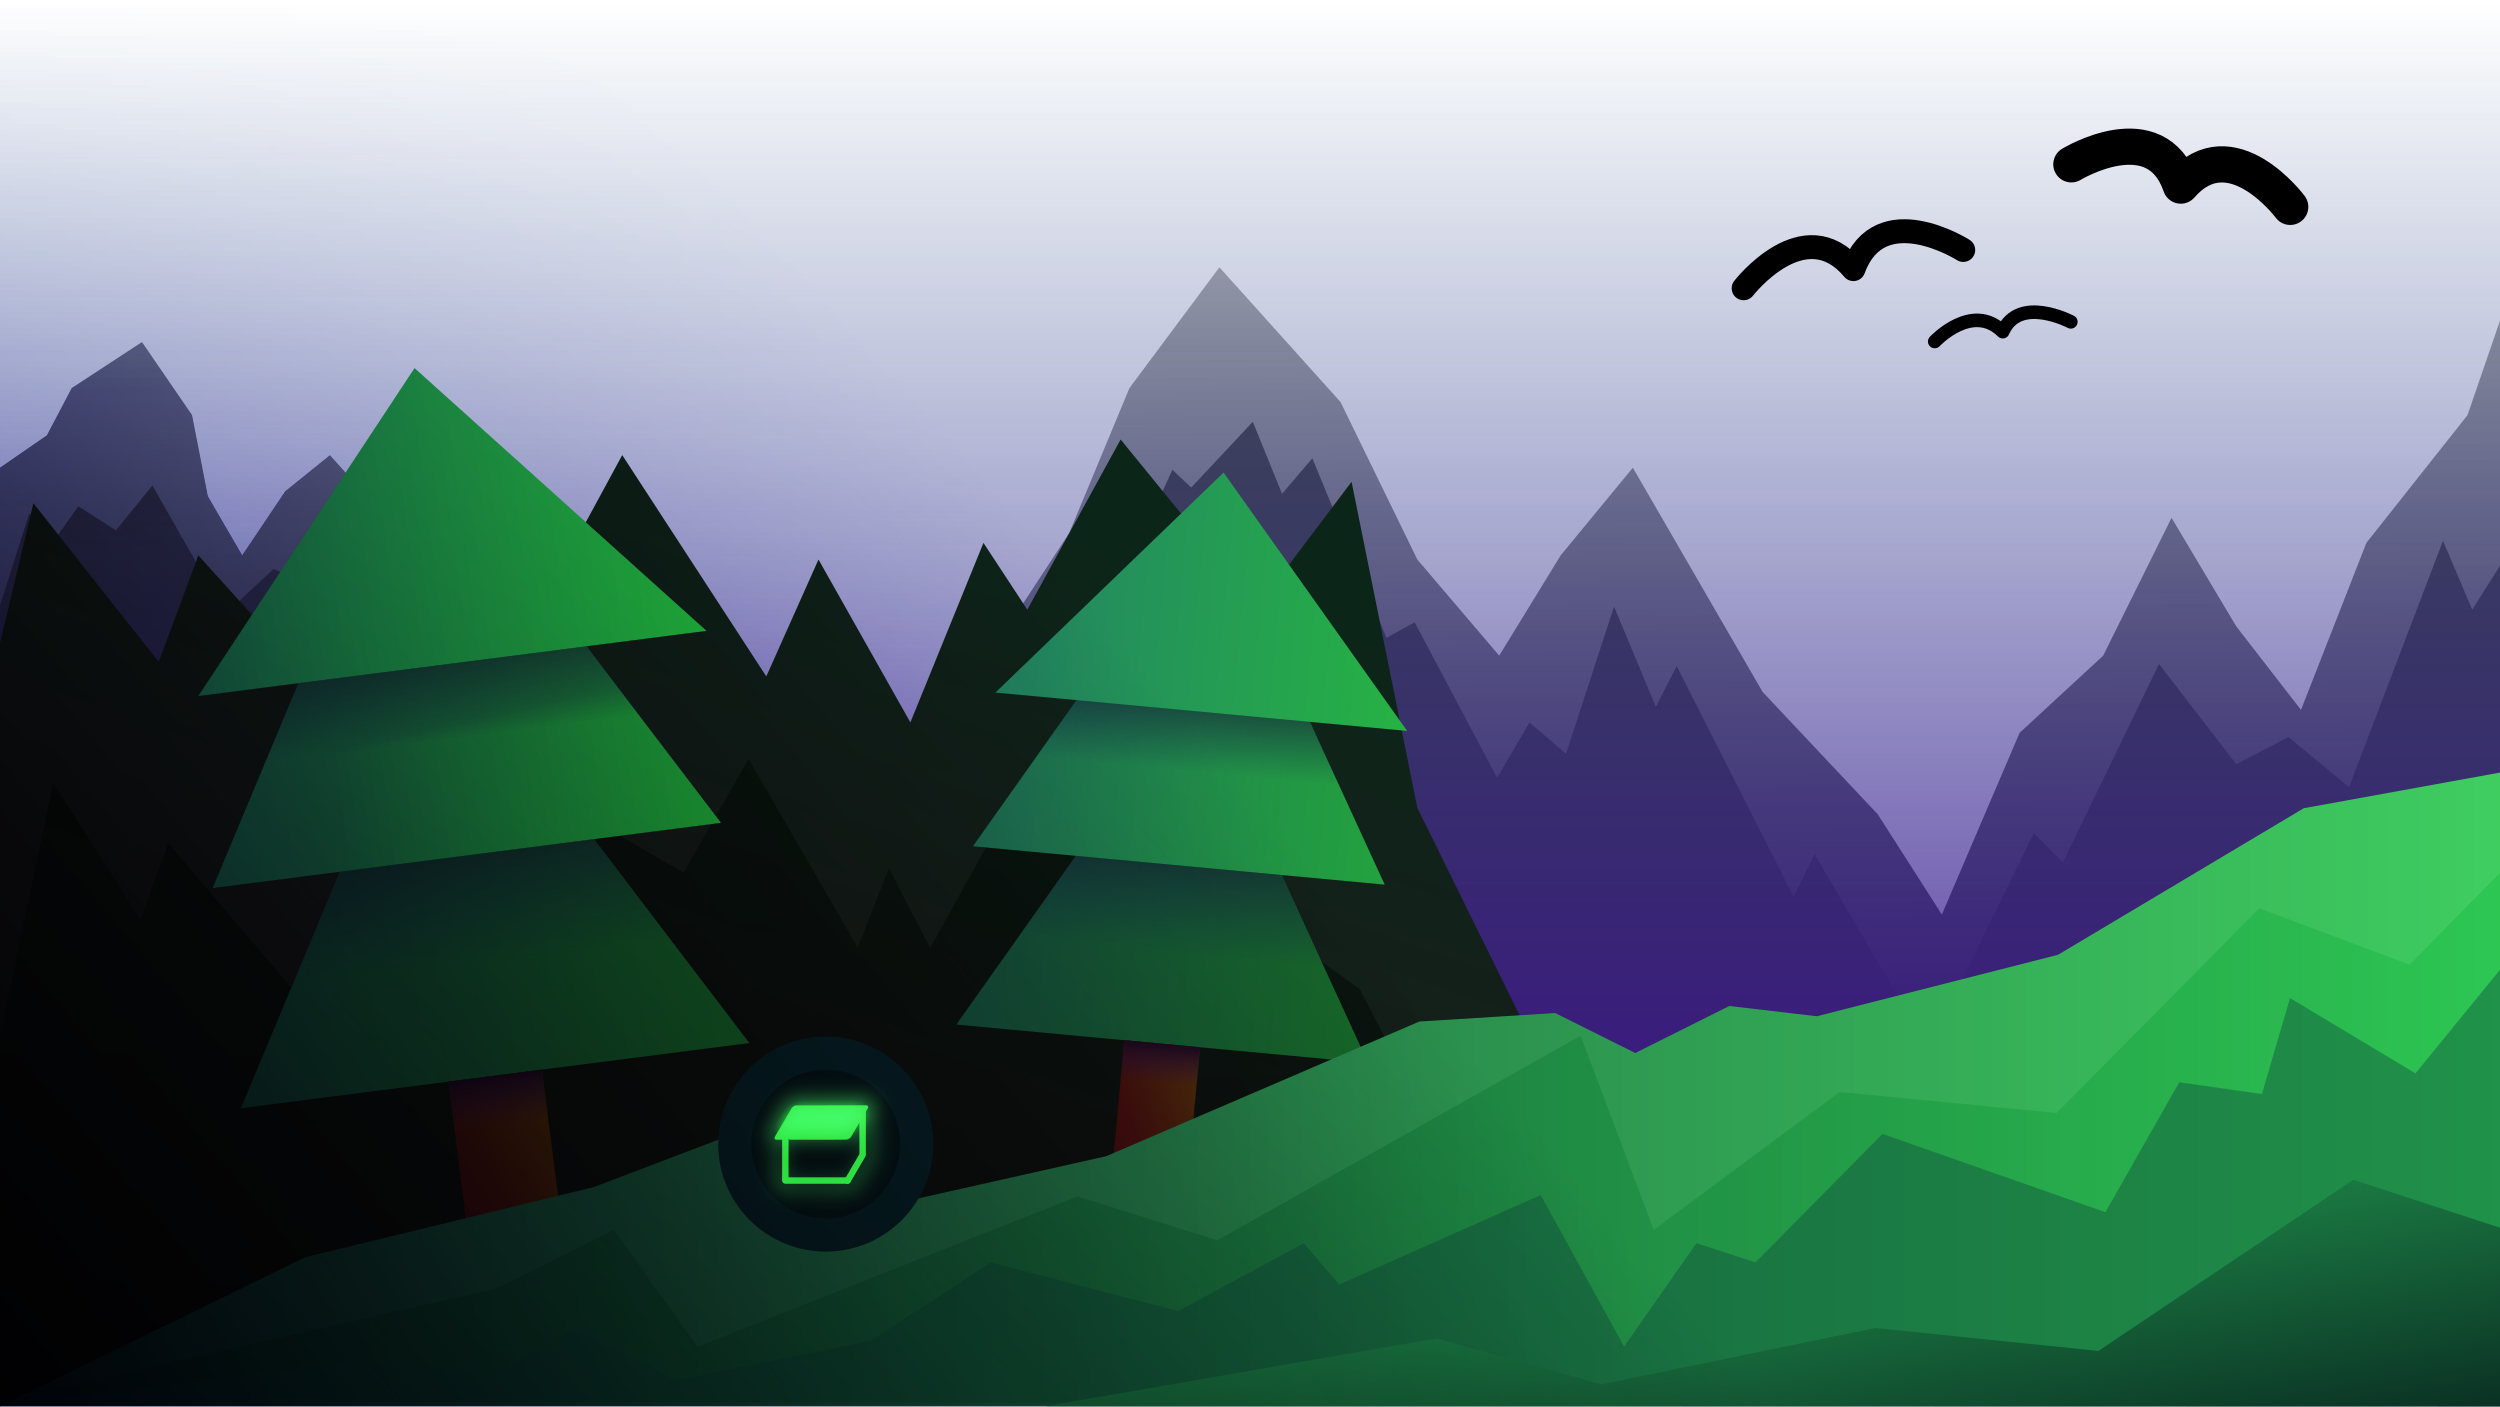
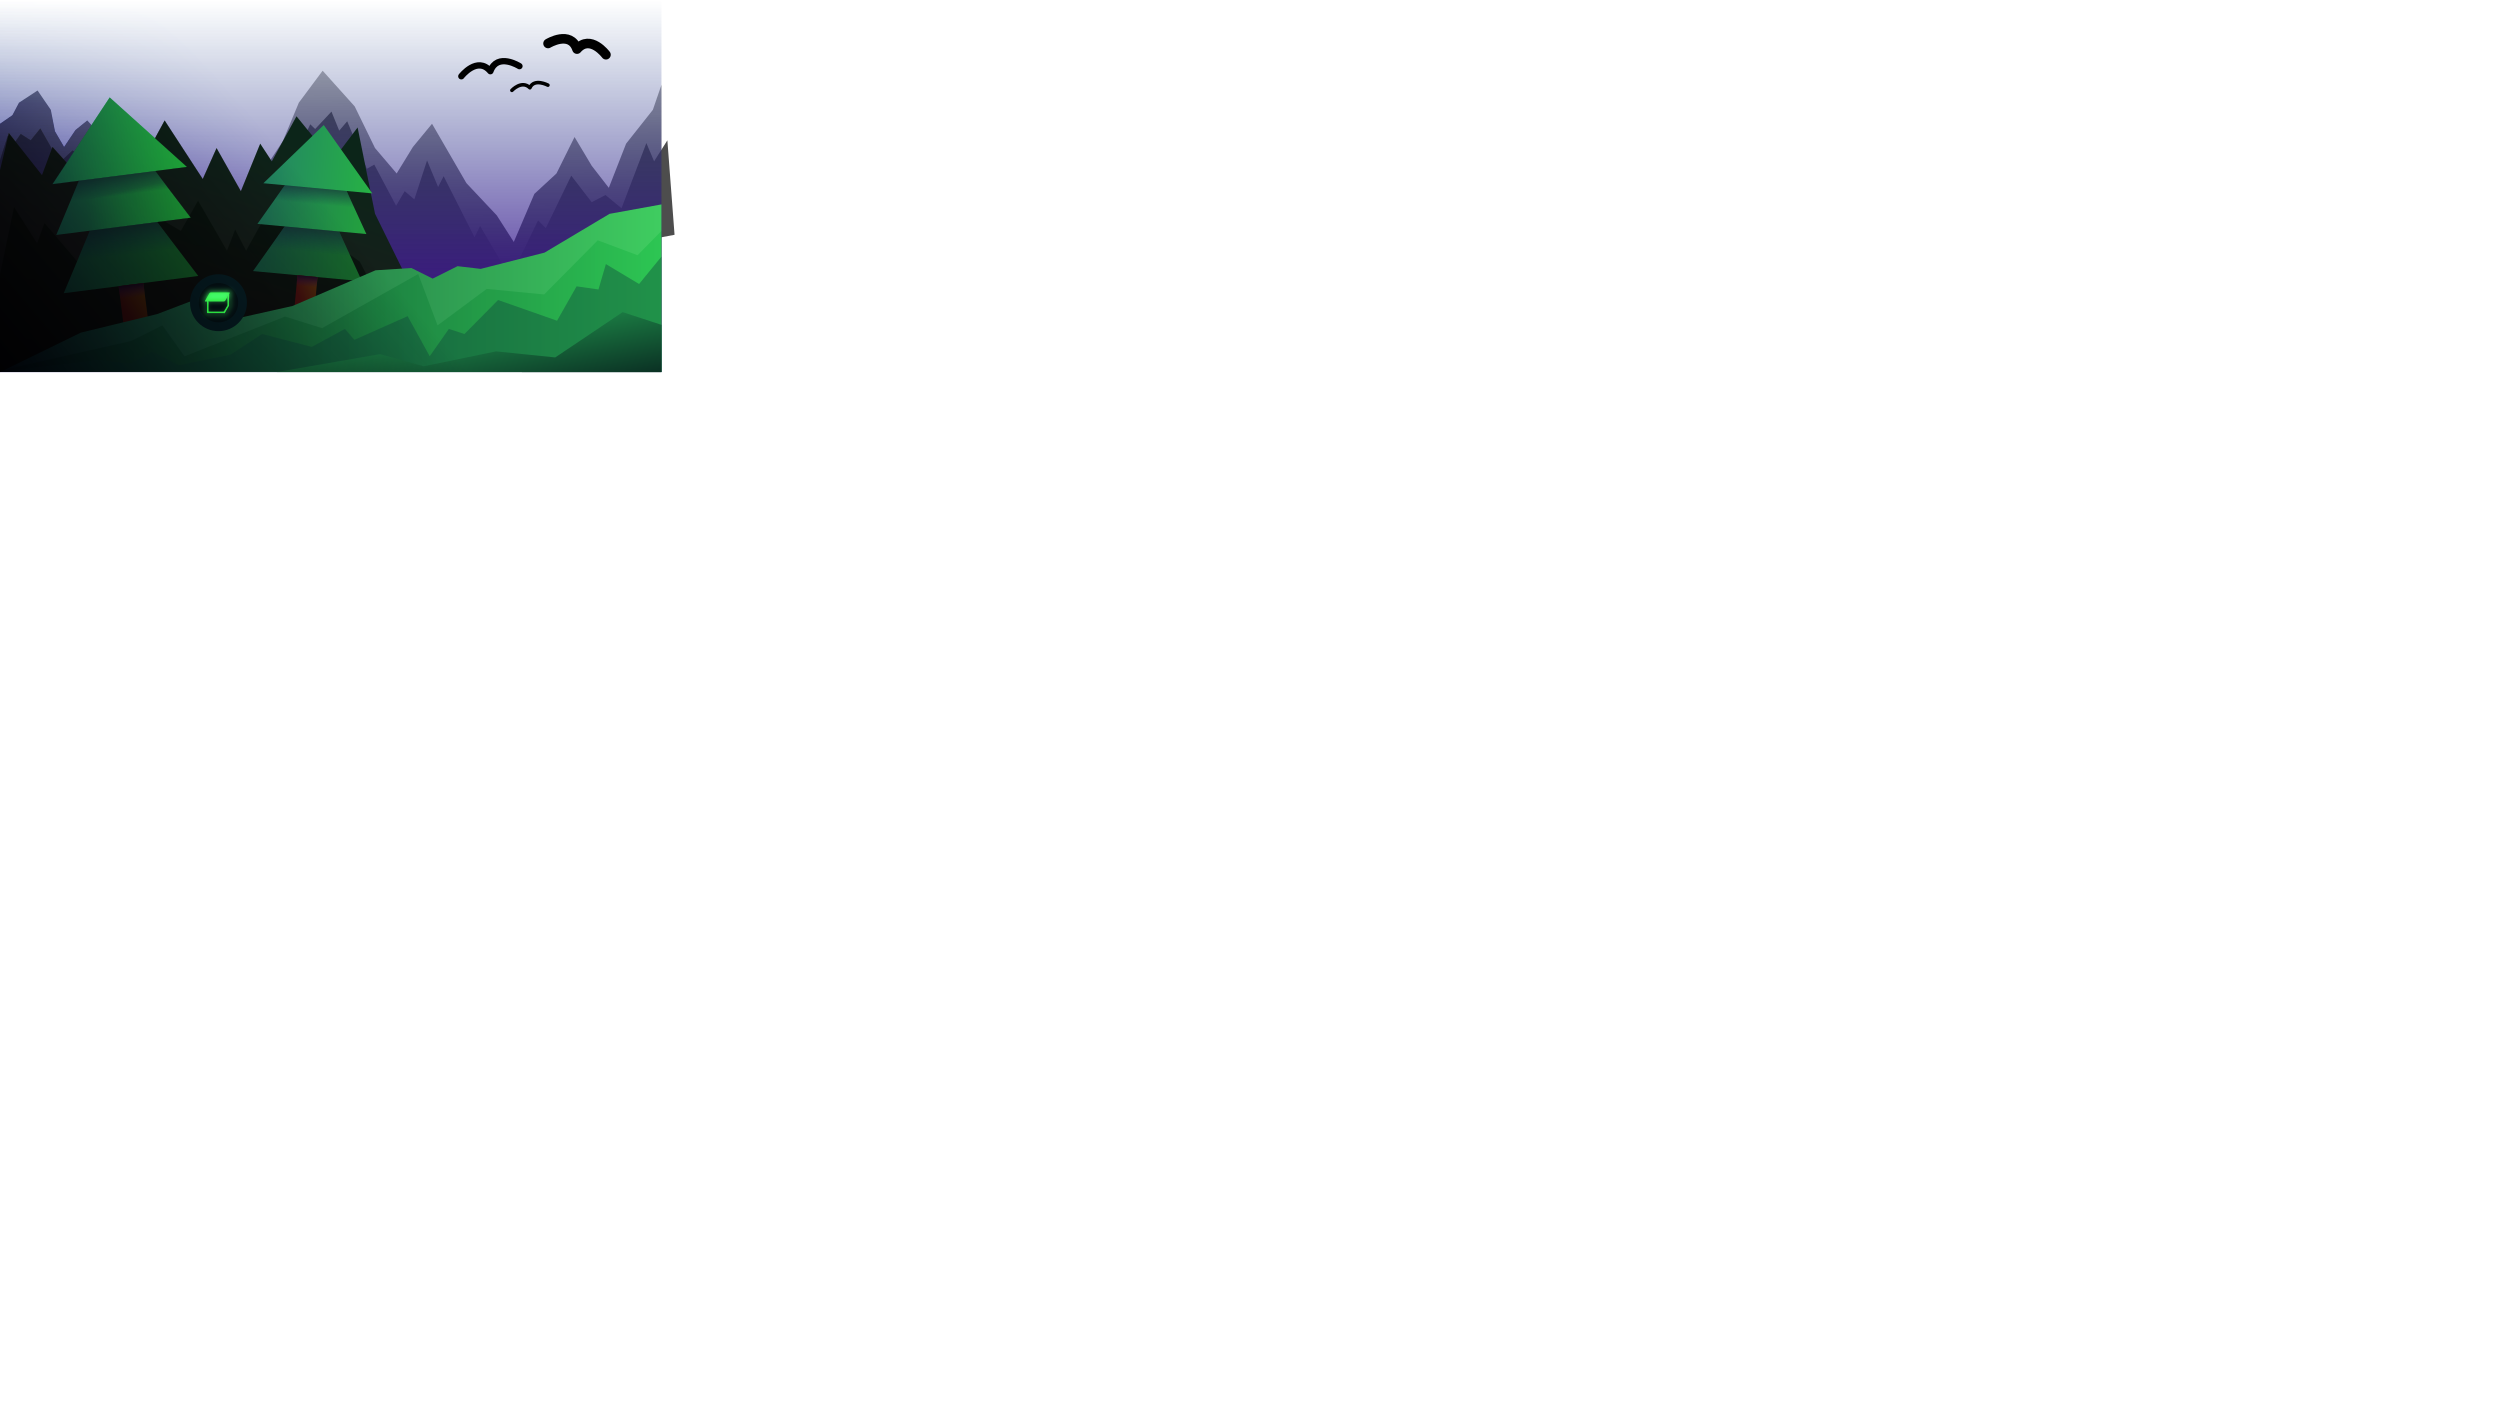
- <svg xmlns="http://www.w3.org/2000/svg" xmlns:xlink="http://www.w3.org/1999/xlink" width="100%" height="100%" viewBox="0 0 508 285.75" version="1.1" id="svg1">
+ <svg xmlns="http://www.w3.org/2000/svg" xmlns:xlink="http://www.w3.org/1999/xlink" width="1920" height="1080" viewBox="0 0 1920 1080" version="1.1" id="svg1">
  <defs id="defs1">
    <linearGradient id="linearGradient26">
      <stop style="stop-color:#0c2519;stop-opacity:1;" offset="0" id="stop25" />
      <stop style="stop-color:#1b1b1b;stop-opacity:1;" offset="1" id="stop26" />
    </linearGradient>
    <linearGradient id="linearGradient10">
      <stop style="stop-color:#232323;stop-opacity:1;" offset="0" id="stop22" />
      <stop style="stop-color:#b0b0b0;stop-opacity:1;" offset="1" id="stop23" />
    </linearGradient>
    <linearGradient id="linearGradient59">
      <stop style="stop-color:#0e3420;stop-opacity:1;" offset="0" id="stop59" />
      <stop style="stop-color:#1b1b1b;stop-opacity:1;" offset="1" id="stop60" />
    </linearGradient>
    <linearGradient id="linearGradient55">
      <stop style="stop-color:#1c8045;stop-opacity:1;" offset="0" id="stop55" />
      <stop style="stop-color:#08261f;stop-opacity:1;" offset="1" id="stop56" />
    </linearGradient>
    <linearGradient id="linearGradient20">
      <stop style="stop-color:#131636;stop-opacity:1;" offset="0" id="stop20" />
      <stop style="stop-color:#0f1a48;stop-opacity:0;" offset="1" id="stop21" />
    </linearGradient>
    <linearGradient id="linearGradient18">
      <stop style="stop-color:#131636;stop-opacity:1;" offset="0" id="stop18" />
      <stop style="stop-color:#0d2157;stop-opacity:0;" offset="1" id="stop19" />
    </linearGradient>
    <linearGradient id="linearGradient16">
      <stop style="stop-color:#1e0a22;stop-opacity:1;" offset="0" id="stop16" />
      <stop style="stop-color:#330f48;stop-opacity:0;" offset="1" id="stop17" />
    </linearGradient>
    <linearGradient id="linearGradient14">
      <stop style="stop-color:#480f0f;stop-opacity:1;" offset="0" id="stop14" />
      <stop style="stop-color:#522e0b;stop-opacity:1;" offset="1" id="stop15" />
    </linearGradient>
    <linearGradient id="linearGradient12">
      <stop style="stop-color:#050613;stop-opacity:1;" offset="0" id="stop12" />
      <stop style="stop-color:#040612;stop-opacity:0;" offset="1" id="stop13" />
    </linearGradient>
    <linearGradient id="linearGradient11">
      <stop style="stop-color:#17543f;stop-opacity:1;" offset="0" id="stop11" />
      <stop style="stop-color:#176b29;stop-opacity:1;" offset="1" id="stop10" />
    </linearGradient>
    <linearGradient id="linearGradient9">
      <stop style="stop-color:#1f7458;stop-opacity:1;" offset="0" id="stop9" />
      <stop style="stop-color:#23a23e;stop-opacity:1;" offset="1" id="stop8" />
    </linearGradient>
    <linearGradient id="linearGradient5">
      <stop style="stop-color:#238464;stop-opacity:1;" offset="0" id="stop6" />
      <stop style="stop-color:#26b244;stop-opacity:1;" offset="1" id="stop5" />
    </linearGradient>
    <linearGradient id="linearGradient3">
      <stop style="stop-color:#103c36;stop-opacity:1;" offset="0" id="stop3" />
      <stop style="stop-color:#3fcd60;stop-opacity:1;" offset="1" id="stop4" />
    </linearGradient>
    <linearGradient id="linearGradient1">
      <stop style="stop-color:#002d76;stop-opacity:0;" offset="0" id="stop2" />
      <stop style="stop-color:#460095;stop-opacity:1;" offset="1" id="stop1" />
    </linearGradient>
    <linearGradient xlink:href="#linearGradient1" id="linearGradient2" x1="254" y1="0" x2="254" y2="285.75" gradientUnits="userSpaceOnUse" />
    <linearGradient xlink:href="#linearGradient3" id="linearGradient4" x1="0" y1="221.368" x2="508" y2="221.368" gradientUnits="userSpaceOnUse" />
    <linearGradient xlink:href="#linearGradient5" id="linearGradient6" x1="132.485" y1="86.37" x2="236.644" y2="86.37" gradientUnits="userSpaceOnUse" />
    <linearGradient xlink:href="#linearGradient9" id="linearGradient7" gradientUnits="userSpaceOnUse" x1="132.485" y1="86.37" x2="236.644" y2="86.37" />
    <linearGradient xlink:href="#linearGradient11" id="linearGradient8" gradientUnits="userSpaceOnUse" x1="132.485" y1="86.37" x2="236.644" y2="86.37" />
    <linearGradient xlink:href="#linearGradient12" id="linearGradient13" x1="0" y1="285.75" x2="184.341" y2="179.747" gradientUnits="userSpaceOnUse" gradientTransform="matrix(1.470967,0,0,1,-30.97286,-1.272857)" />
    <linearGradient xlink:href="#linearGradient14" id="linearGradient15" x1="172.935" y1="230.017" x2="192.103" y2="221.166" gradientUnits="userSpaceOnUse" />
    <linearGradient xlink:href="#linearGradient16" id="linearGradient17" x1="182.519" y1="215.641" x2="182.519" y2="222.118" gradientUnits="userSpaceOnUse" gradientTransform="matrix(1,0,0,1.544292,0,-117.3717)" />
    <linearGradient xlink:href="#linearGradient18" id="linearGradient19" x1="182.519" y1="170.539" x2="182.081" y2="192.655" gradientUnits="userSpaceOnUse" />
    <linearGradient xlink:href="#linearGradient20" id="linearGradient21" x1="186.004" y1="131.472" x2="186.004" y2="146.625" gradientUnits="userSpaceOnUse" />
    <linearGradient xlink:href="#linearGradient11" id="linearGradient29" gradientUnits="userSpaceOnUse" x1="132.485" y1="86.37" x2="236.644" y2="86.37" />
    <linearGradient xlink:href="#linearGradient9" id="linearGradient30" gradientUnits="userSpaceOnUse" x1="132.485" y1="86.37" x2="236.644" y2="86.37" />
    <linearGradient xlink:href="#linearGradient5" id="linearGradient31" gradientUnits="userSpaceOnUse" x1="132.485" y1="86.37" x2="236.644" y2="86.37" />
    <linearGradient xlink:href="#linearGradient20" id="linearGradient32" gradientUnits="userSpaceOnUse" x1="186.004" y1="131.472" x2="186.004" y2="146.625" />
    <linearGradient xlink:href="#linearGradient18" id="linearGradient33" gradientUnits="userSpaceOnUse" x1="182.519" y1="170.539" x2="182.081" y2="192.655" />
    <linearGradient xlink:href="#linearGradient14" id="linearGradient34" gradientUnits="userSpaceOnUse" x1="172.935" y1="230.017" x2="192.103" y2="221.166" />
    <linearGradient xlink:href="#linearGradient16" id="linearGradient35" gradientUnits="userSpaceOnUse" gradientTransform="matrix(1,0,0,1.544292,0,-117.3717)" x1="182.519" y1="215.641" x2="182.519" y2="222.118" />
    <linearGradient xlink:href="#linearGradient55" id="linearGradient56" x1="382.281" y1="251.389" x2="393.313" y2="313.759" gradientUnits="userSpaceOnUse" />
    <filter style="color-interpolation-filters:sRGB" id="filter59" x="-0.271" y="-0.311" width="1.541" height="1.625">
      <feGaussianBlur stdDeviation="1.042" id="feGaussianBlur59" />
    </filter>
    <linearGradient xlink:href="#linearGradient26" id="linearGradient60" x1="191.24" y1="96.694" x2="148.636" y2="220.202" gradientUnits="userSpaceOnUse" />
    <linearGradient xlink:href="#linearGradient59" id="linearGradient62" x1="140.014" y1="150.083" x2="137.27" y2="294.288" gradientUnits="userSpaceOnUse" />
    <linearGradient xlink:href="#linearGradient10" id="linearGradient23" x1="253.25" y1="285.682" x2="247.783" y2="54.309" gradientUnits="userSpaceOnUse" />
  </defs>
  <g id="layer1">
    <path style="fill:url(#linearGradient23);stroke:none;stroke-width:1.058;stroke-linecap:round;stroke-linejoin:round;stroke-miterlimit:2.3" d="m 0,95.04 9.531,-6.59 5.031,-9.591 14.289,-9.358 10.174,14.856 3.198,16.466 6.994,12.037 8.725,-13.014 9.095,-7.351 65.34,72.977 45.823,2.546 39.066,-59.716 12.236,-29.442 18.282,-24.55 24.616,27.391 15.611,32.009 16.627,19.517 12.484,-20.366 14.671,-17.82 26.383,45.573 23.39,24.858 13.021,20.366 15.795,-36.924 16.983,-15.687 13.894,-28.003 13.153,22.063 13.153,16.971 13.283,-33.943 L 501.398,84.356 508,65.143 508,285.75 -1.5,285.615" id="path1" />
    <path style="opacity:1;fill:#4d4d4d;fill-rule:nonzero;stroke:none;stroke-width:0.265;stroke-linecap:round;stroke-linejoin:round;stroke-miterlimit:2.3;stroke-dasharray:none" d="m 396.707,203.233 16.547,-33.943 5.94,5.94 19.517,-40.307 15.699,20.366 10.607,-5.516 12.304,10.183 19.093,-50.066 5.94,14.001 10.183,-16.123 5.516,72.553" id="path31" />
    <path style="opacity:1;fill:#4d4d4d;fill-rule:nonzero;stroke:none;stroke-width:0.265;stroke-linecap:round;stroke-linejoin:round;stroke-miterlimit:2.3;stroke-dasharray:none" d="m 0,123.043 5.94,-18.669 5.304,5.091 4.667,-6.576 7.637,4.879 7.425,-9.122 14.85,26.094 9.759,-9.122 49.641,23.124 76.159,19.305 40.944,-27.791 15.911,-34.791 3.819,3.606 12.516,-13.365 5.94,14.638 6.152,-7.213 15.062,36.489 5.728,-3.182 16.759,31.609 6.576,-11.244 7.425,6.364 9.759,-29.912 8.486,20.366 4.243,-8.274 23.76,46.884 4.243,-8.698 18.244,31.185 -52.732,15.493 -342.017,-75.604" id="path30" />
    <rect style="fill:url(#linearGradient2);stroke:none;stroke-width:1.058;stroke-linecap:round;stroke-linejoin:round;stroke-miterlimit:2.3;stroke-dasharray:none" id="rect1" width="508" height="285.75" x="0" y="0" />
    <path style="display:inline;mix-blend-mode:normal;fill:url(#linearGradient60);fill-rule:nonzero;stroke:none;stroke-width:0.265;stroke-linecap:round;stroke-linejoin:round;stroke-miterlimit:2.3;stroke-dasharray:none;stroke-opacity:1" d="M 1.1428581e-7,130.68 6.789,102.253 32.246,134.499 40.307,112.86 56.006,130.256 112.86,117.527 l 13.577,-25.033 29.276,44.974 10.607,-23.76 18.669,33.094 14.85,-36.489 8.91,13.577 18.963,-34.586 27.733,34.024 19.196,-25.43 13.369,66.268 25.544,51.82 c 97.706,71.93 -45.556,15.811 -47.951,39.008 L 0,285.75 V 180.321" id="path59" />
    <path style="opacity:0.613;mix-blend-mode:soft-light;fill:url(#linearGradient62);stroke:none;stroke-width:0.265;stroke-linecap:round;stroke-linejoin:round;stroke-miterlimit:2.3;stroke-dasharray:none;stroke-opacity:1" d="m 0,210.911 10.801,-51.903 17.701,27.901 5.7,-15.601 24.988,29.392 32.843,-50.618 46.875,27.226 13.201,-23.101 22.201,38.402 6.3,-16.201 8.4,16.201 21.569,-38.826 65.736,47.217 11.696,22.637 L 0,285.75 Z" id="path60" />
  </g>
  <g id="layer4">
    <g id="g41" transform="matrix(0.7783886,-0.2121937,0.2121937,0.7783886,1.228666,-37.63508)" style="stroke-width:1.239" />
    <g id="g21" transform="rotate(-7.306693,164.4579,858.5581)" style="display:inline">
      <path style="fill:url(#linearGradient8);fill-opacity:1;stroke:none;stroke-width:7.358;stroke-linecap:round;stroke-linejoin:round;stroke-miterlimit:2.3;stroke-dasharray:none" id="path4-9" d="m 236.644,131.472 -104.159,0 52.08,-90.205 z" transform="translate(-2.045037,84.16843)" />
      <path style="fill:url(#linearGradient7);fill-opacity:1;stroke:none;stroke-width:7.358;stroke-linecap:round;stroke-linejoin:round;stroke-miterlimit:2.3;stroke-dasharray:none" id="path4-6" d="m 236.644,131.472 -104.159,0 52.08,-90.205 z" transform="translate(-2.045037,39.06611)" />
      <path id="path11" style="fill:url(#linearGradient6);stroke-width:7.358;stroke-linecap:round;stroke-linejoin:round;stroke-miterlimit:2.3" d="M 236.644,131.472 H 132.485 l 52.08,-60.505 z" />
      <path style="fill:url(#linearGradient21);fill-opacity:0.514;stroke:none;stroke-width:7.358;stroke-linecap:round;stroke-linejoin:round;stroke-miterlimit:2.3;stroke-dasharray:none" d="m 144.246,146.625 h 76.956 l -9.166,-15.153 h -59.186 z" id="path12" />
      <path style="fill-opacity:0.514;stroke-dasharray:none;stroke-miterlimit:2.3;stroke-linejoin:round;stroke-linecap:round;stroke-width:7.358;stroke:none;fill:url(#linearGradient19);" d="m 143.711,192.655 h 77.492 l -12.643,-22.116 h -52.08 z" id="path12-3" />
      <rect style="fill:url(#linearGradient15);fill-opacity:1;stroke:none;stroke-width:7.358;stroke-linecap:round;stroke-linejoin:round;stroke-miterlimit:2.3;stroke-dasharray:none" id="rect13" width="19.168" height="28.751" x="172.935" y="215.641" />
      <path style="fill:url(#linearGradient17);stroke:none;stroke-width:7.358;stroke-linecap:round;stroke-linejoin:round;stroke-miterlimit:2.3;stroke-dasharray:none" d="m 172.935,225.643 h 19.168 v -10.002 l -19.168,-1e-5 z" id="path12-3-2" />
    </g>
    <g id="g29" transform="matrix(0.8033145,0.07483855,-0.07483855,0.8033145,105.6768,25.20272)" style="display:inline;stroke-width:1.239">
      <path style="fill:url(#linearGradient29);fill-opacity:1;stroke:none;stroke-width:9.12;stroke-linecap:round;stroke-linejoin:round;stroke-miterlimit:2.3;stroke-dasharray:none" id="path24" d="m 236.644,131.472 -104.159,0 52.08,-90.205 z" transform="translate(-2.045037,84.16843)" />
      <path style="fill:url(#linearGradient30);fill-opacity:1;stroke:none;stroke-width:9.12;stroke-linecap:round;stroke-linejoin:round;stroke-miterlimit:2.3;stroke-dasharray:none" id="path25" d="m 236.644,131.472 -104.159,0 52.08,-90.205 z" transform="translate(-2.045037,39.06611)" />
      <path id="path26" style="fill:url(#linearGradient31);stroke-width:9.12;stroke-linecap:round;stroke-linejoin:round;stroke-miterlimit:2.3" d="M 236.644,131.472 H 132.485 l 52.08,-60.505 z" />
      <path style="fill:url(#linearGradient32);fill-opacity:0.514;stroke:none;stroke-width:9.12;stroke-linecap:round;stroke-linejoin:round;stroke-miterlimit:2.3;stroke-dasharray:none" d="m 144.246,146.625 h 76.956 l -9.166,-15.153 h -59.186 z" id="path27" />
      <path style="fill-opacity:0.514;stroke-dasharray:none;stroke-miterlimit:2.3;stroke-linejoin:round;stroke-linecap:round;stroke-width:9.12;stroke:none;fill:url(#linearGradient33);" d="m 143.711,192.655 h 77.492 l -12.643,-22.116 h -52.08 z" id="path28" />
      <rect style="fill:url(#linearGradient34);fill-opacity:1;stroke:none;stroke-width:9.12;stroke-linecap:round;stroke-linejoin:round;stroke-miterlimit:2.3;stroke-dasharray:none" id="rect28" width="19.168" height="28.751" x="172.935" y="215.641" />
      <path style="fill:url(#linearGradient35);stroke:none;stroke-width:9.12;stroke-linecap:round;stroke-linejoin:round;stroke-miterlimit:2.3;stroke-dasharray:none" d="m 172.935,225.643 h 19.168 v -10.002 l -19.168,-1e-5 z" id="path29" />
    </g>
  </g>
  <g id="layer2">
    <path style="fill:url(#linearGradient4);fill-opacity:1;stroke:none;stroke-width:1.058;stroke-linecap:round;stroke-linejoin:round;stroke-miterlimit:2.3;stroke-dasharray:none" d="m 0,285.75 62.084,-30.304 58.56,-14.224 31.25,-11.896 4.758,12.142 6.6,7.746 4.803,-1.543 56.72,-12.727 63.63,-27.369 27.612,-1.725 16.262,8.12 19.107,-9.551 17.788,2.082 49.013,-12.488 49.94,-29.784 39.874,-7.244 V 285.75 H 0" id="path2" />
    <path style="opacity:0.416;mix-blend-mode:soft-light;fill:#0f483c;fill-opacity:1;stroke:none;stroke-width:7.358;stroke-linecap:round;stroke-linejoin:round;stroke-miterlimit:2.3;stroke-dasharray:none" d="m 0,284.696 100.98,-22.911 23.76,-11.88 16.971,23.76 77.22,-30.549 28.427,8.91 73.826,-41.58 14.85,39.459 37.761,-28.003 44.126,4.243 41.156,-41.58 L 489.626,196.02 508,177.351 508,285.75" id="path53" />
    <path style="opacity:0.416;mix-blend-mode:normal;fill:#0f483c;fill-opacity:1;stroke:none;stroke-width:7.358;stroke-linecap:round;stroke-linejoin:round;stroke-miterlimit:2.3;stroke-dasharray:none" d="m -1.5,285.615 77.704,-9.3 24.001,3 16.801,-9.3 20.101,10.501 39.902,-8.1 24.301,-15.901 38.102,9.901 25.501,-13.801 7.2,8.4 40.948,-18.182 16.955,30.782 14.701,-21.001 12.001,3.9 25.801,-26.101 45.302,15.901 15.001,-26.401 16.801,2.4 5.7,-19.501 25.501,15.301 L 508,197.059 V 285.75" id="path54" />
    <path style="opacity:1;fill:url(#linearGradient56);fill-opacity:1;stroke:none;stroke-width:7.358;stroke-linecap:round;stroke-linejoin:round;stroke-miterlimit:2.3;stroke-dasharray:none" d="m 212.461,285.75 79.448,-13.783 33.519,9.334 55.581,-11.456 45.399,4.667 L 478.17,239.721 508,249.48 l -10e-6,36.27" id="path55" />
    <g id="g56" transform="translate(5.924753,-8.096433)">
      <circle style="opacity:1;fill:#072228;fill-opacity:1;stroke:none;stroke-width:7.358;stroke-linecap:round;stroke-linejoin:round;stroke-miterlimit:2.3;stroke-dasharray:none" id="path56" cx="161.865" cy="240.57" r="21.851" />
      <circle style="fill:#051519;fill-opacity:1;stroke:none;stroke-width:7.358;stroke-linecap:round;stroke-linejoin:round;stroke-miterlimit:2.3;stroke-dasharray:none" id="path56-9" cx="161.865" cy="240.57" r="15.118" />
      <g id="g59" transform="matrix(1.613722,0,0,1.613722,-98.35292,-145.8497)" style="fill:#051519;fill-opacity:1;stroke:#3ee256;stroke-width:0.62;stroke-opacity:1">
        <rect style="opacity:1;fill:#3ee256;fill-opacity:1;stroke:#3ee256;stroke-width:0.883;stroke-linecap:round;stroke-linejoin:round;stroke-miterlimit:2.3;stroke-dasharray:none;stroke-opacity:1" id="rect56" width="8.721" height="4.13" x="-303.802" y="-276.746" transform="matrix(-0.9999994,0.00105437,0.5051114,-0.8630542,0,0)" />
        <path style="fill:#051519;fill-opacity:1;stroke:#3ee256;stroke-width:0.82;stroke-linecap:round;stroke-linejoin:round;stroke-miterlimit:2.3;stroke-dasharray:none;stroke-opacity:1" d="m 165.896,235.313 v 5.517 l -1.881,3.222" id="path57-5" />
        <path style="fill:#051519;fill-opacity:1;stroke:#3ee256;stroke-width:0.82;stroke-linecap:round;stroke-linejoin:round;stroke-miterlimit:2.3;stroke-dasharray:none;stroke-opacity:1" d="m 156.17,238.535 v 5.517 h 7.844" id="path57-5-0" />
      </g>
      <g id="g59-8" transform="matrix(1.88402,0,0,1.888319,-141.7892,-211.6215)" style="mix-blend-mode:screen;fill:#051519;fill-opacity:1;stroke:#3ee256;stroke-width:0.53;stroke-opacity:1;filter:url(#filter59)">
        <rect style="opacity:1;fill:#3ee256;fill-opacity:1;stroke:#3ee256;stroke-width:0.755;stroke-linecap:round;stroke-linejoin:round;stroke-miterlimit:2.3;stroke-dasharray:none;stroke-opacity:1" id="rect56-8" width="8.721" height="4.13" x="-303.802" y="-276.746" transform="matrix(-0.9999994,0.00105437,0.5051114,-0.8630542,0,0)" />
        <path style="fill:none;fill-opacity:1;stroke:#3ee256;stroke-width:0.701;stroke-linecap:round;stroke-linejoin:round;stroke-miterlimit:2.3;stroke-dasharray:none;stroke-opacity:1" d="m 165.896,235.313 v 5.517 l -1.881,3.222" id="path57-5-4" />
        <path style="fill:none;fill-opacity:1;stroke:#3ee256;stroke-width:0.701;stroke-linecap:round;stroke-linejoin:round;stroke-miterlimit:2.3;stroke-dasharray:none;stroke-opacity:1" d="m 156.17,238.535 v 5.517 h 7.844" id="path57-5-0-3" />
      </g>
    </g>
  </g>
  <g id="layer3" transform="translate(30.97286,1.272857)">
    <rect style="mix-blend-mode:overlay;fill:url(#linearGradient13);stroke:none;stroke-width:7.358;stroke-linecap:round;stroke-linejoin:round;stroke-miterlimit:2.3;stroke-dasharray:none" id="rect12" width="431.604" height="285.75" x="-30.973" y="-1.273" />
    <path id="use3" style="fill:none;fill-opacity:1;stroke:#000000;stroke-width:4.858;stroke-linecap:round;stroke-linejoin:round;stroke-miterlimit:2.3;stroke-dasharray:none" d="m 367.958,49.523 c 0,0 -16.944,-10.778 -22.314,3.892 m -22.314,3.892 c 0,0 12.295,-15.877 22.314,-3.892" />
    <path id="use3-7" style="fill:none;fill-opacity:1;stroke:#000000;stroke-width:7.358;stroke-linecap:round;stroke-linejoin:round;stroke-miterlimit:2.3;stroke-dasharray:none" d="m 434.398,40.761 c 0,0 -11.987,-16.111 -22.235,-4.321 m -22.235,-4.321 c 0,0 17.149,-10.449 22.235,4.321" />
    <path id="use3-2" style="fill:none;fill-opacity:1;stroke:#000000;stroke-width:2.758;stroke-linecap:round;stroke-linejoin:round;stroke-miterlimit:2.3;stroke-dasharray:none" d="m 389.819,64.126 c 0,0 -10.5,-5.533 -13.828,1.998 m -13.828,1.998 c 0,0 7.619,-8.151 13.828,-1.998" />
  </g>
</svg>
